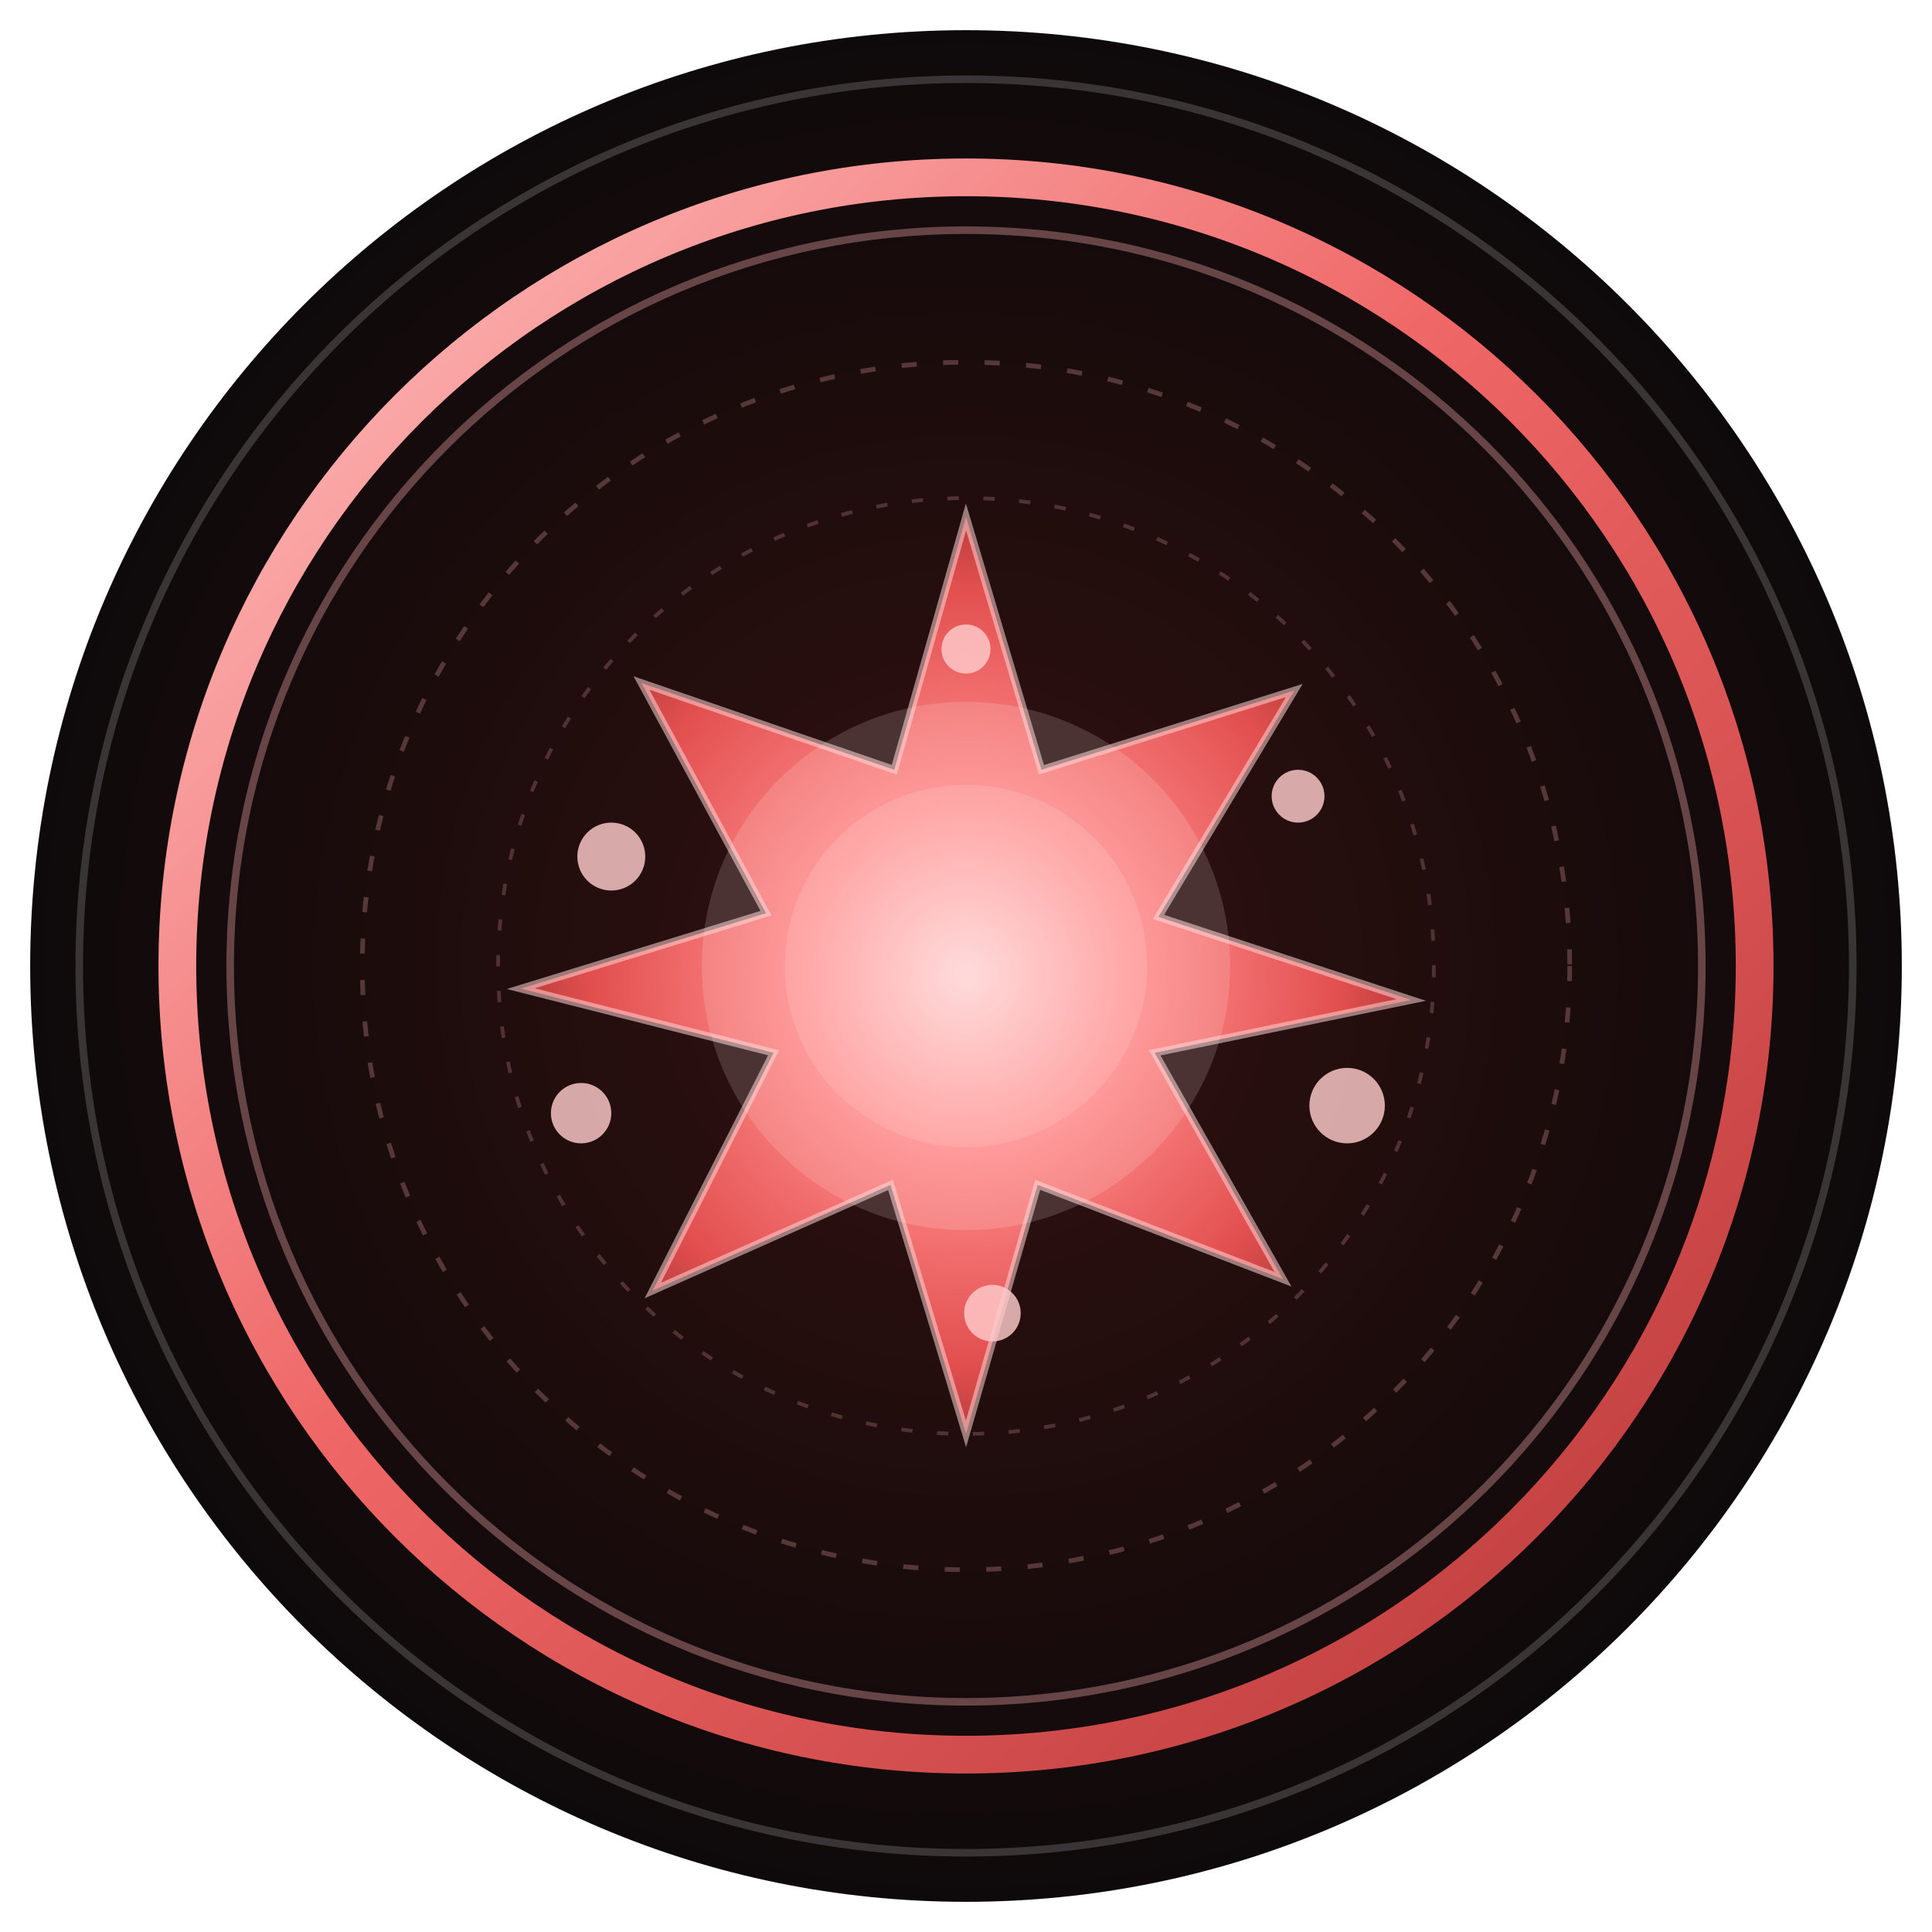
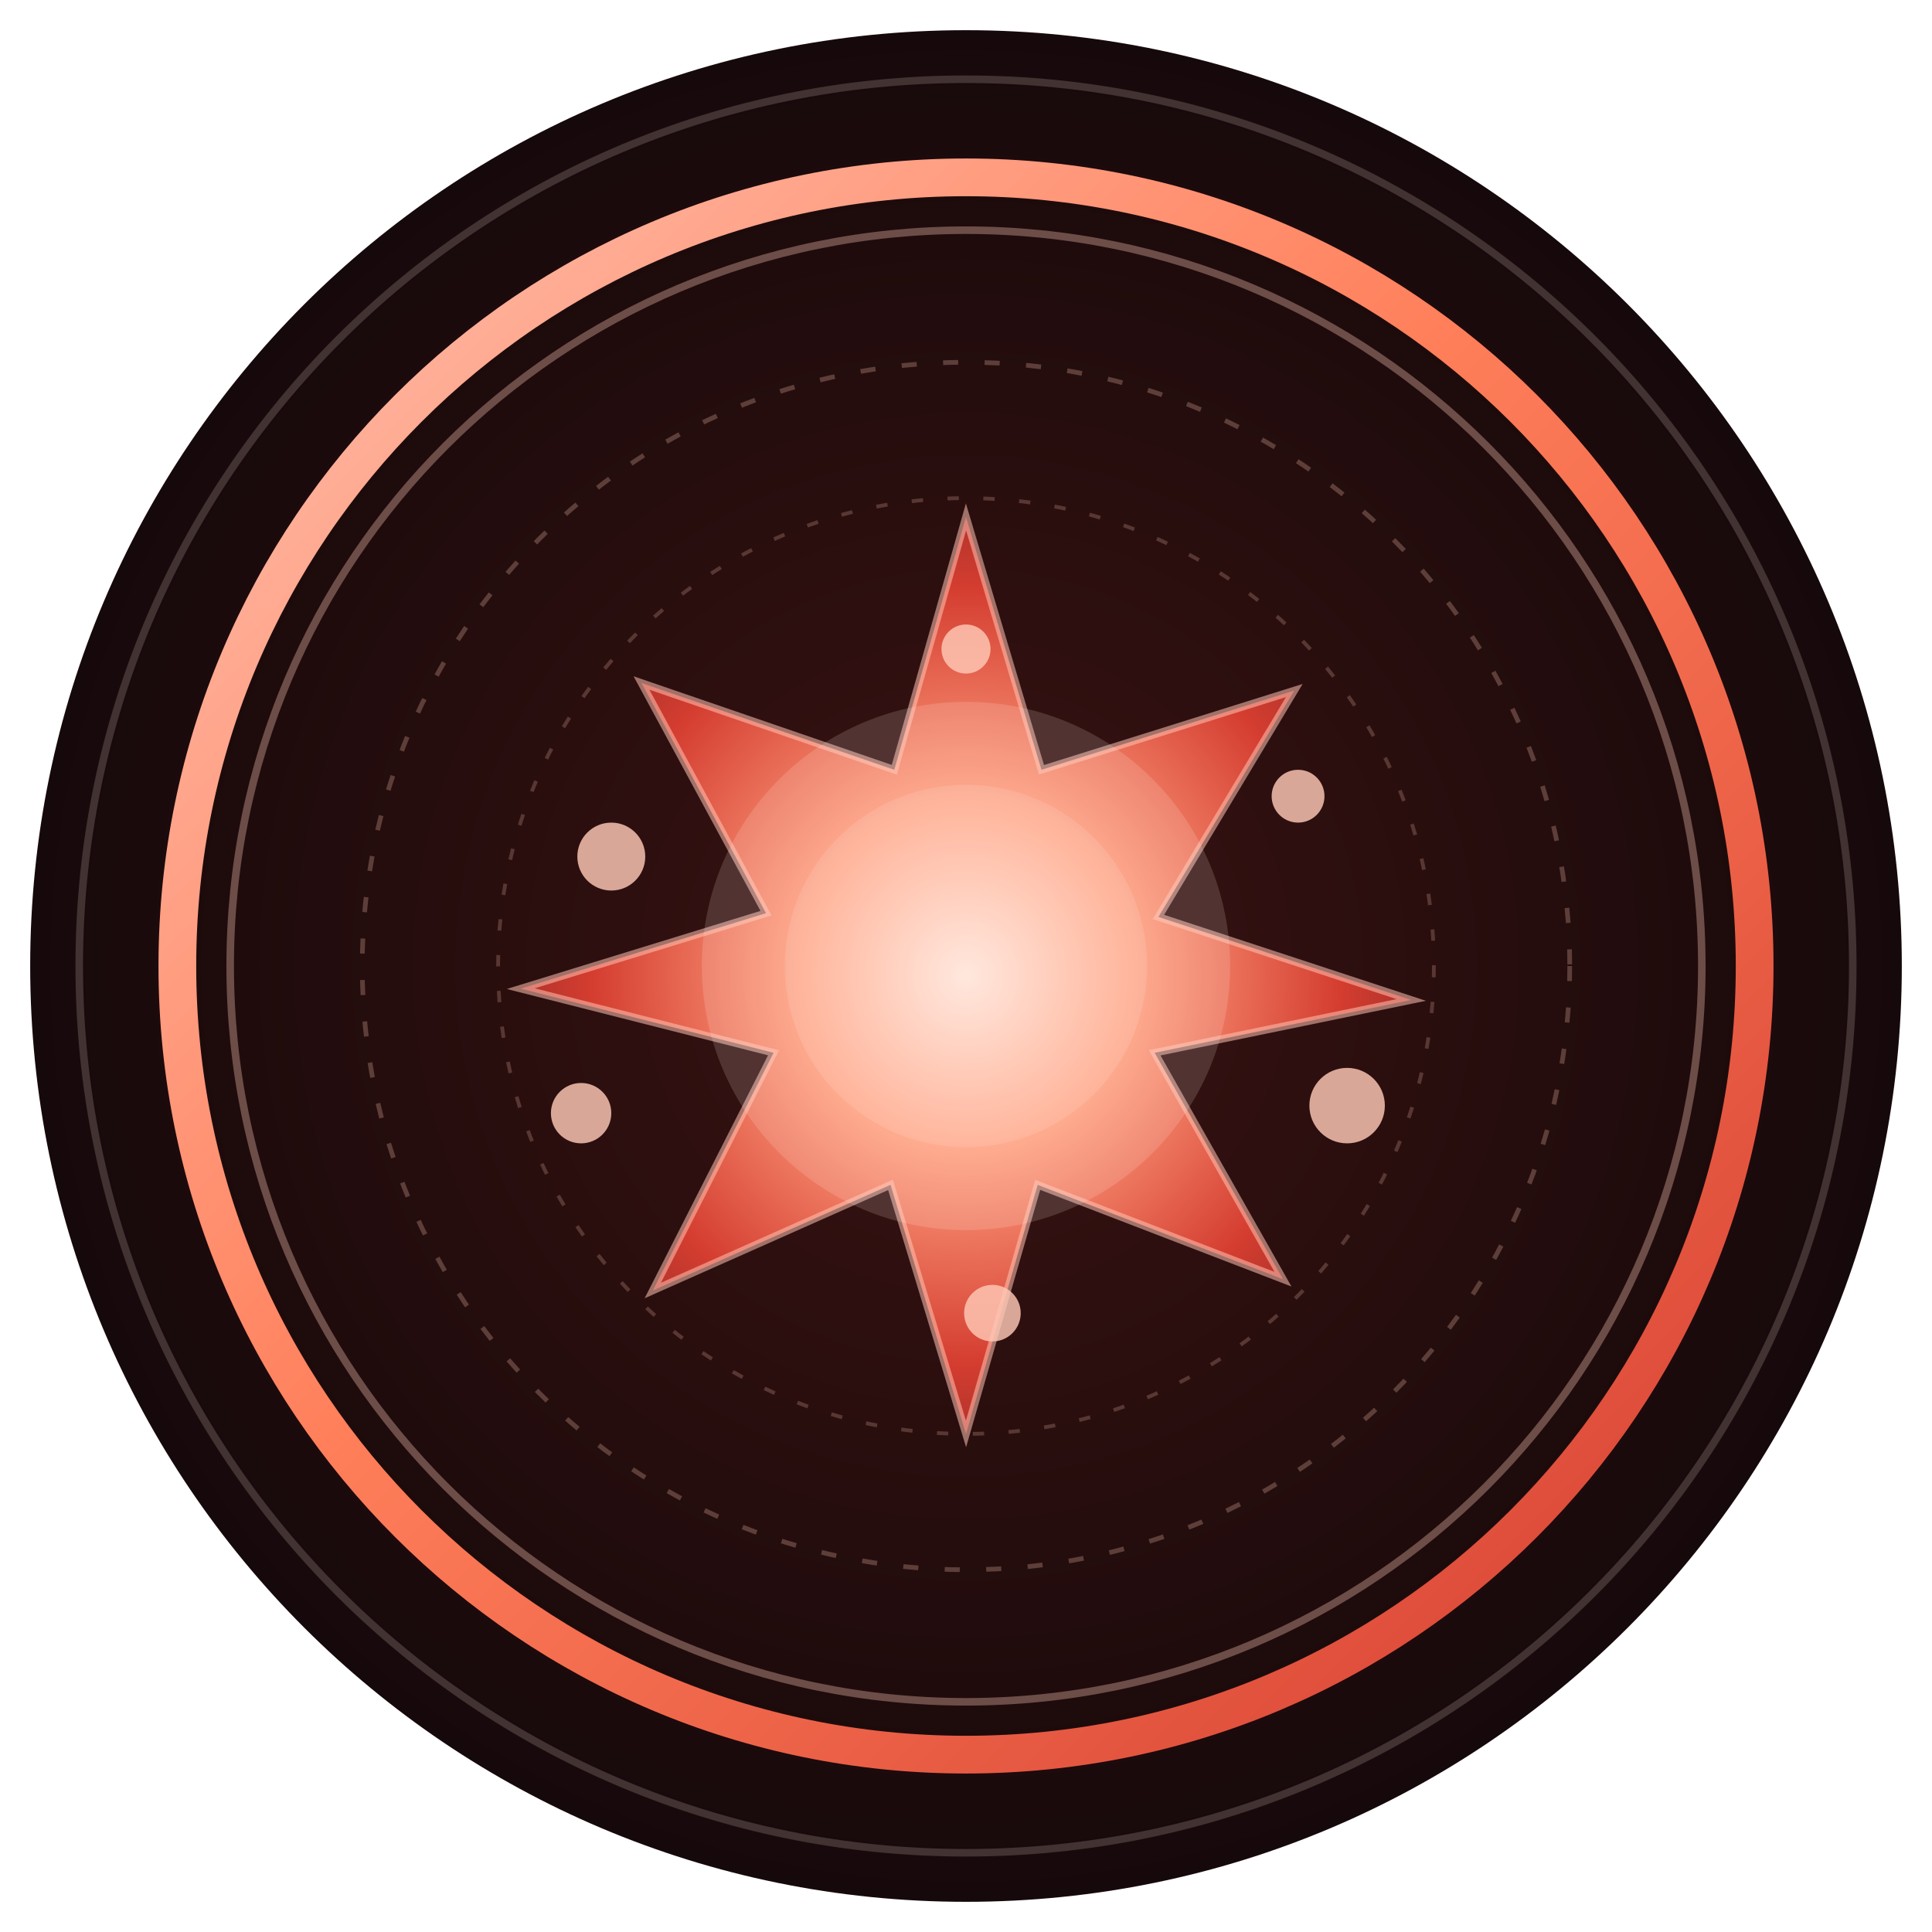
<svg xmlns="http://www.w3.org/2000/svg" width="1024" height="1024" viewBox="0 0 1024 1024">
  <defs>
    <radialGradient id="bgGlow" cx="50%" cy="50%" r="55%">
-       <stop offset="0%" stop-color="#341111" />
-       <stop offset="55%" stop-color="#1d0c0c" />
-       <stop offset="100%" stop-color="#0a090b" />
+       <stop offset="0%" stop-color="#3a1212" />
+       <stop offset="55%" stop-color="#260d0d" />
+       <stop offset="100%" stop-color="#12080b" />
    </radialGradient>
    <radialGradient id="coreGlow" cx="50%" cy="50%" r="62%">
-       <stop offset="0%" stop-color="#ffd2d2" />
-       <stop offset="30%" stop-color="#ff8b8b" />
-       <stop offset="68%" stop-color="#e24f4f" />
+       <stop offset="0%" stop-color="#ffe4d9" />
+       <stop offset="30%" stop-color="#ff9f7f" />
+       <stop offset="68%" stop-color="#d43d30" />
      <stop offset="100%" stop-color="#7d2222" />
    </radialGradient>
    <linearGradient id="ringGrad" x1="0%" y1="0%" x2="100%" y2="100%">
-       <stop offset="0%" stop-color="#ffc4c4" />
-       <stop offset="45%" stop-color="#ef6666" />
-       <stop offset="100%" stop-color="#b93838" />
+       <stop offset="0%" stop-color="#ffc3b2" />
+       <stop offset="45%" stop-color="#ff7f5a" />
+       <stop offset="100%" stop-color="#d43d30" />
    </linearGradient>
  </defs>
  <circle cx="512" cy="512" r="496" fill="url(#bgGlow)" />
-   <circle cx="512" cy="512" r="470" fill="none" stroke="#f4f4f4" stroke-opacity="0.18" stroke-width="4" />
+   <circle cx="512" cy="512" r="470" fill="none" stroke="#ffe9e1" stroke-opacity="0.18" stroke-width="4" />
  <circle cx="512" cy="512" r="418" fill="none" stroke="url(#ringGrad)" stroke-width="20" />
-   <circle cx="512" cy="512" r="390" fill="none" stroke="#ffb1b1" stroke-opacity="0.35" stroke-width="4" />
-   <circle cx="512" cy="512" r="320" fill="none" stroke="#ffb1b1" stroke-opacity="0.26" stroke-width="2.5" stroke-dasharray="8 14" />
-   <circle cx="512" cy="512" r="248" fill="none" stroke="#ffb1b1" stroke-opacity="0.22" stroke-width="2" stroke-dasharray="6 13" />
-   <g fill="url(#coreGlow)" stroke="#ffd3d3" stroke-opacity="0.55" stroke-width="4">
+   <circle cx="512" cy="512" r="390" fill="none" stroke="#ffc8b6" stroke-opacity="0.35" stroke-width="4" />
+   <circle cx="512" cy="512" r="320" fill="none" stroke="#ffc8b6" stroke-opacity="0.26" stroke-width="2.5" stroke-dasharray="8 14" />
+   <circle cx="512" cy="512" r="248" fill="none" stroke="#ffc8b6" stroke-opacity="0.22" stroke-width="2" stroke-dasharray="6 13" />
+   <g fill="url(#coreGlow)" stroke="#ffc3b2" stroke-opacity="0.55" stroke-width="4">
    <path d="M512 274 552 408 686 366 614 486 748 530 612 558 680 678 550 628 512 760 472 628 346 684 410 558 276 524 406 484 340 362 474 408z" />
  </g>
-   <g fill="#ffcaca" fill-opacity="0.82">
+   <g fill="#ffc8b6" fill-opacity="0.82">
    <circle cx="324" cy="454" r="18" />
    <circle cx="688" cy="422" r="14" />
    <circle cx="714" cy="586" r="20" />
    <circle cx="308" cy="590" r="16" />
    <circle cx="512" cy="344" r="13" />
    <circle cx="526" cy="696" r="15" />
  </g>
-   <circle cx="512" cy="512" r="140" fill="#fff0f0" fill-opacity="0.16" />
-   <circle cx="512" cy="512" r="96" fill="#fff0f0" fill-opacity="0.14" />
+   <circle cx="512" cy="512" r="140" fill="#fff0e8" fill-opacity="0.16" />
+   <circle cx="512" cy="512" r="96" fill="#fff0e8" fill-opacity="0.14" />
</svg>
